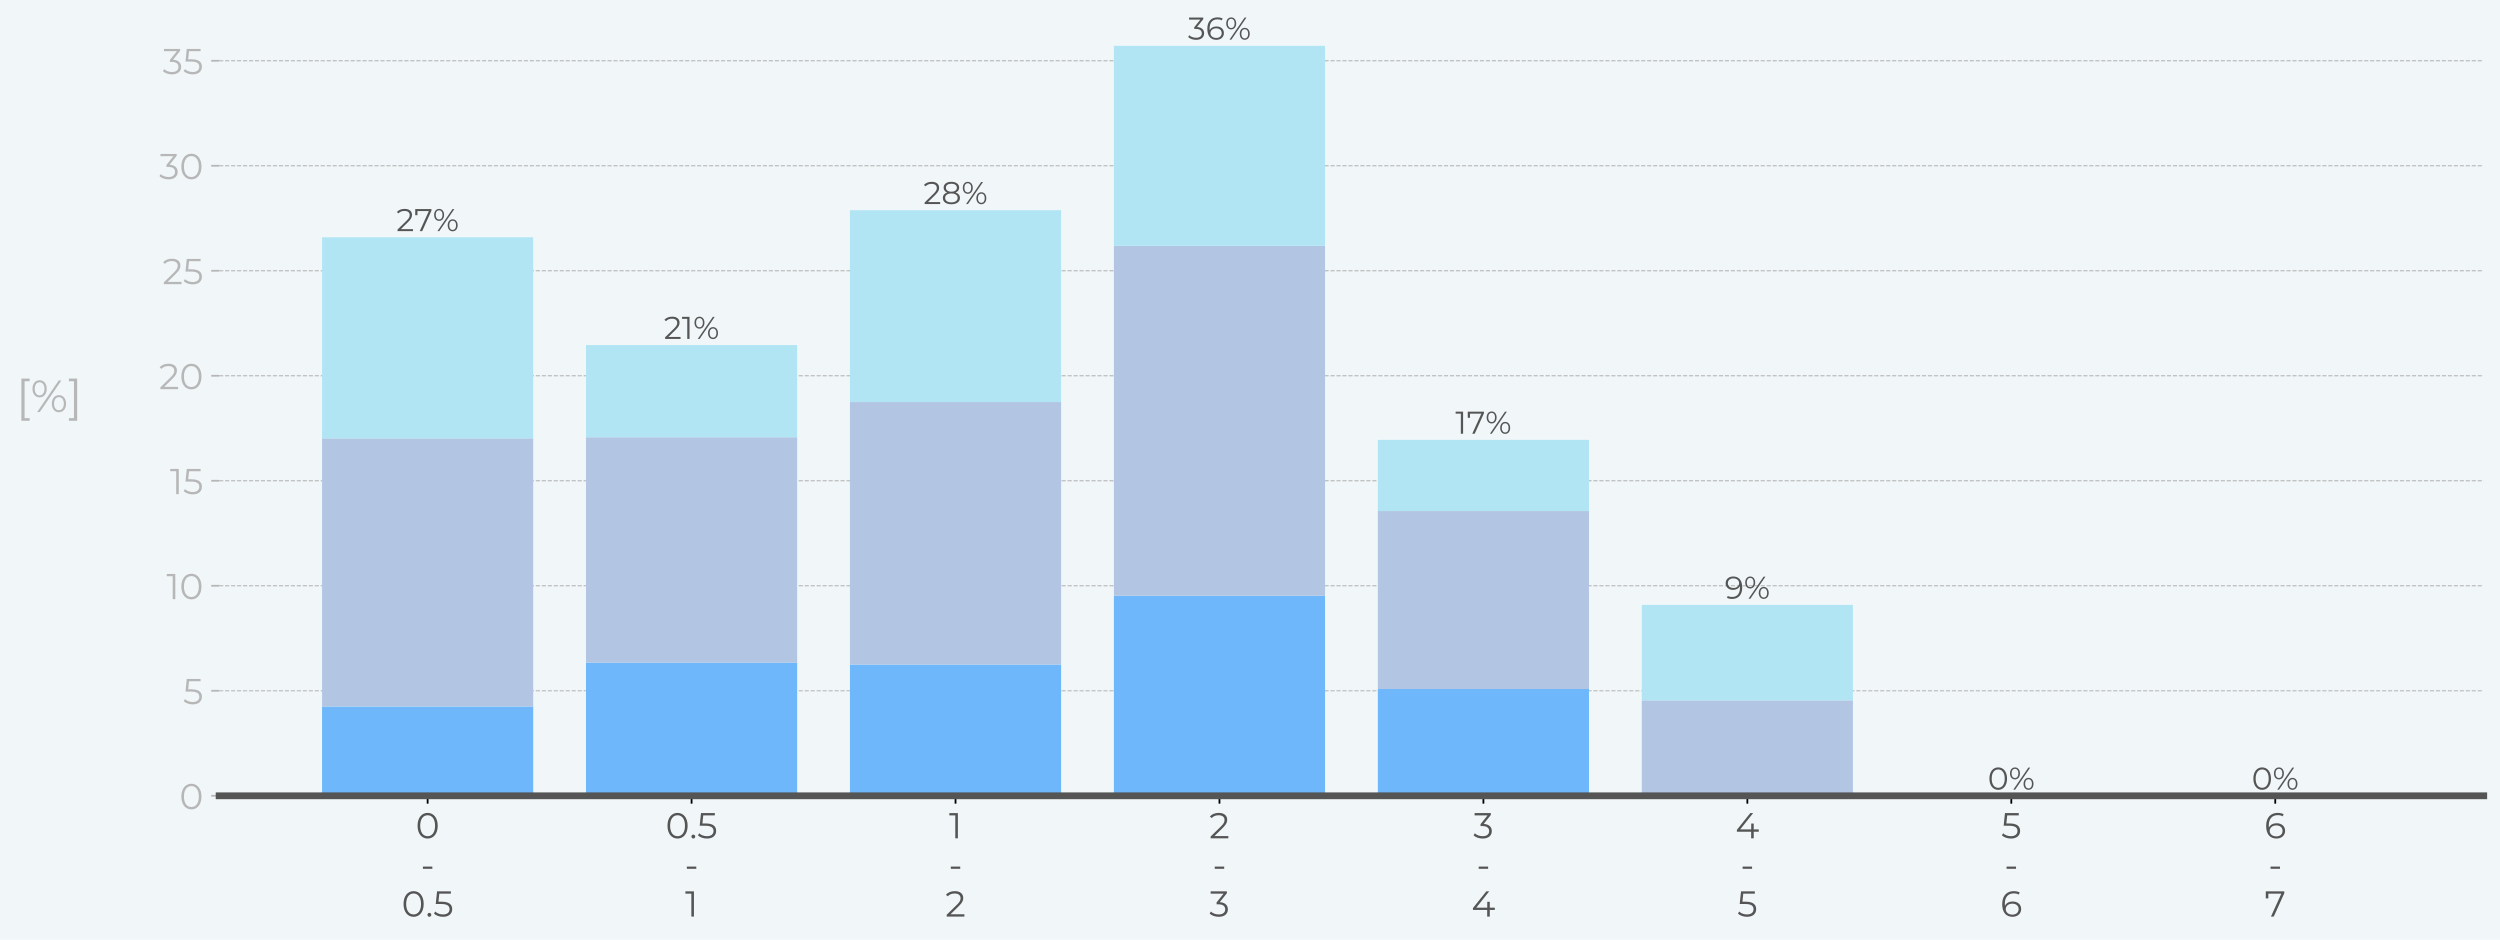
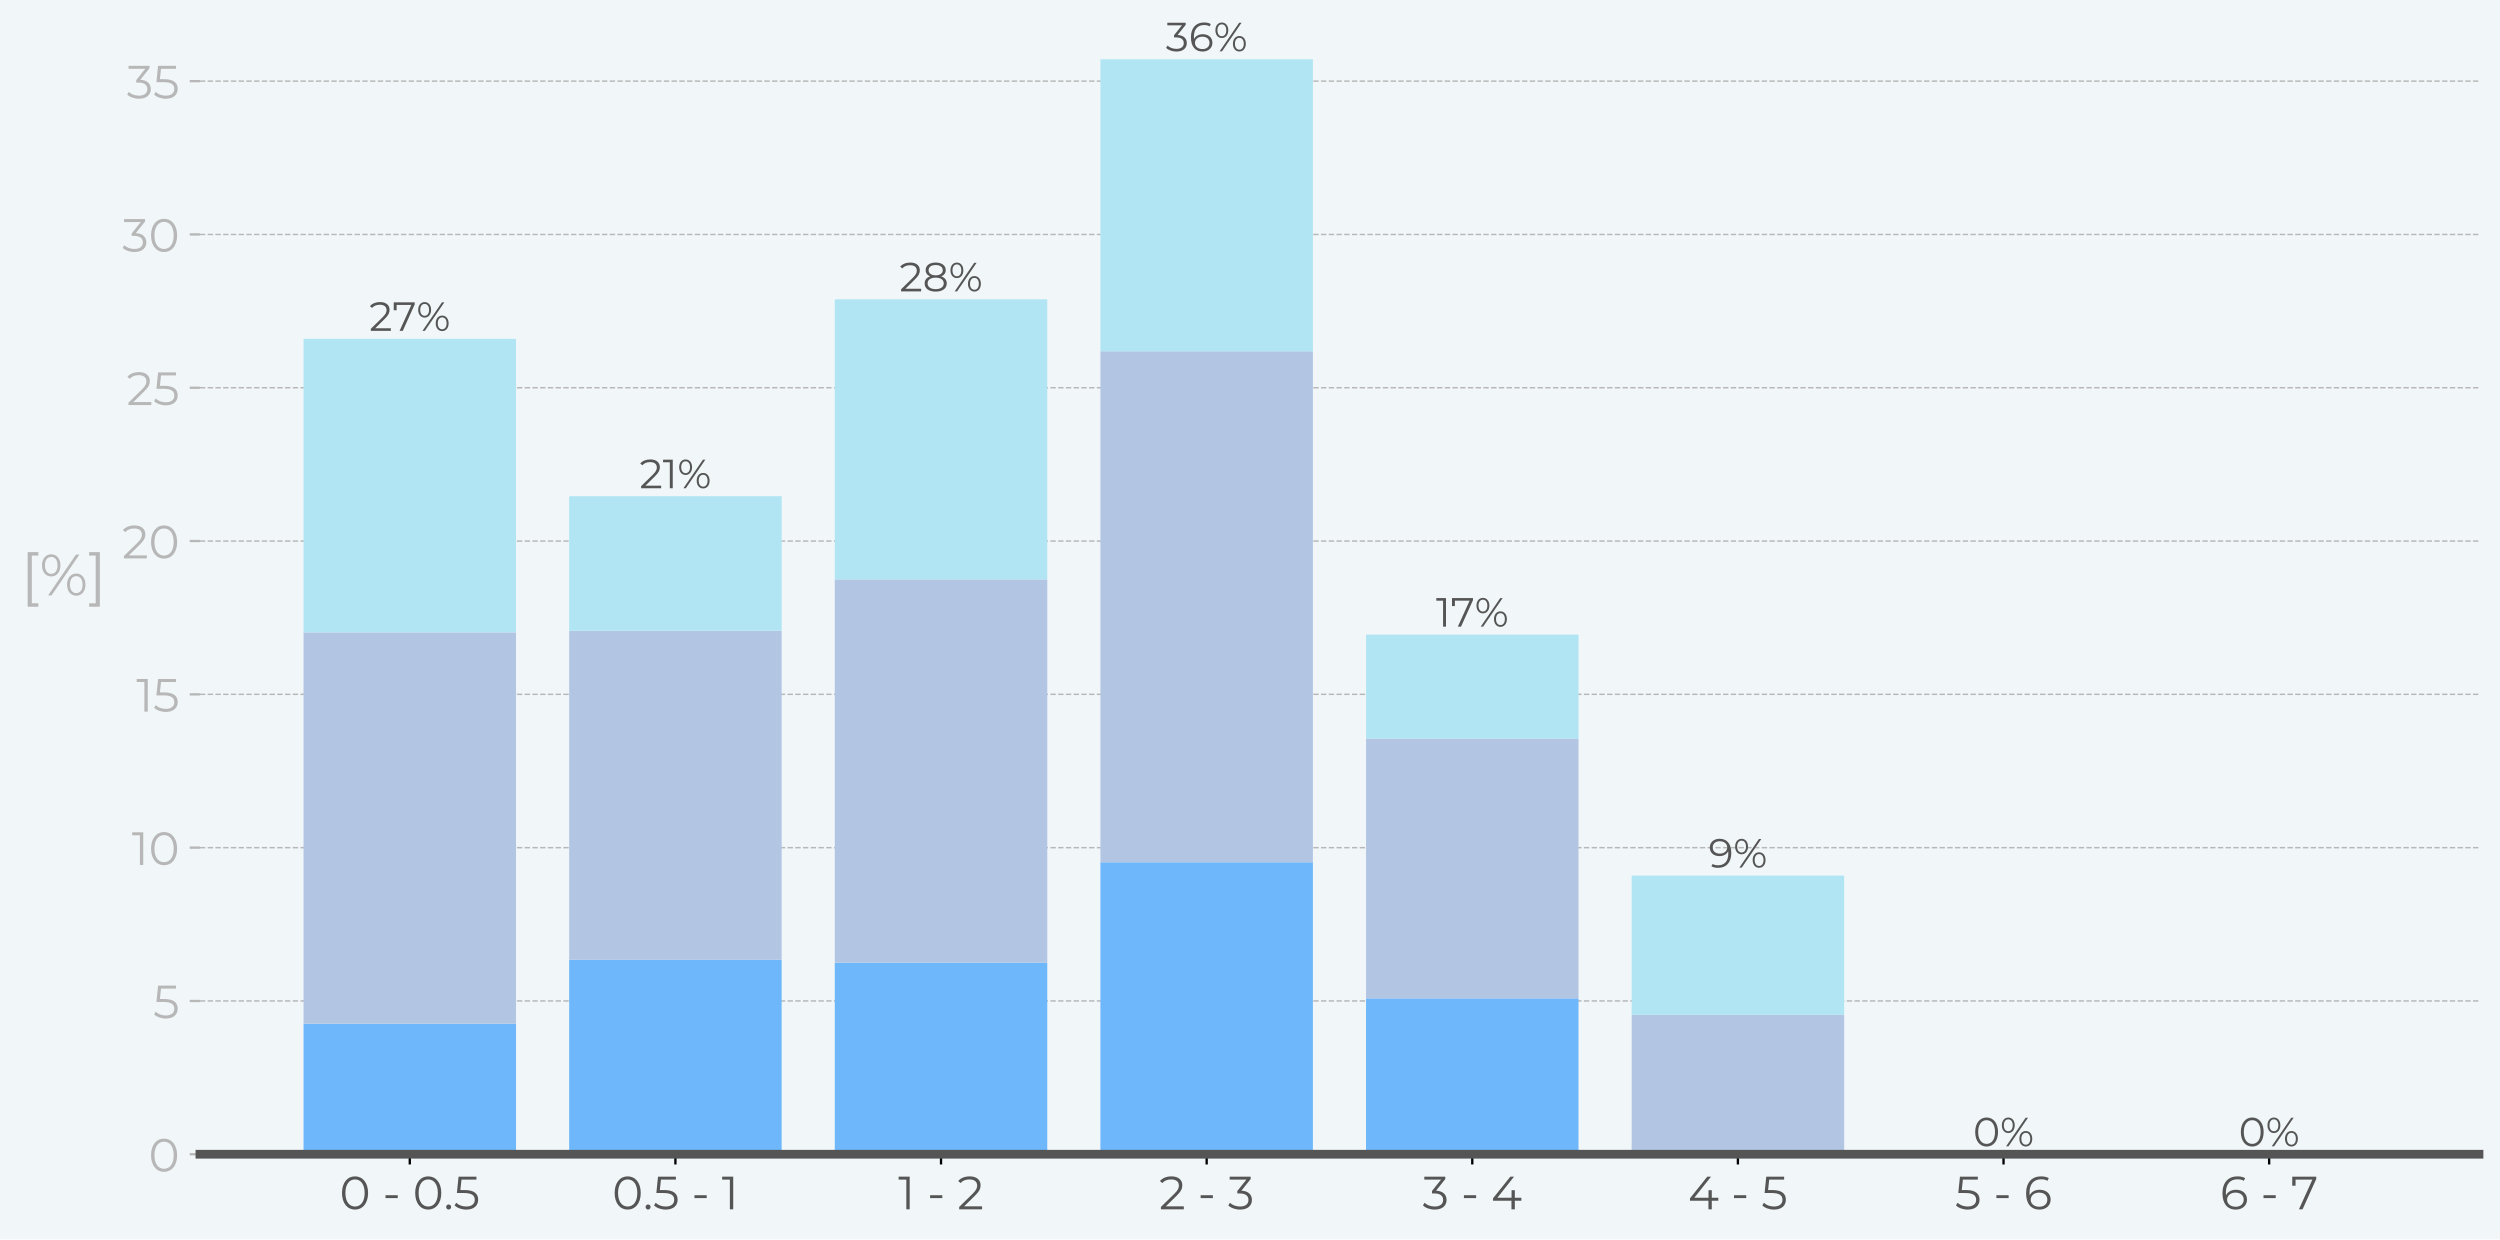
- <svg xmlns="http://www.w3.org/2000/svg" xmlns:xlink="http://www.w3.org/1999/xlink" width="1108.78pt" height="416.827pt" viewBox="0 0 1108.78 416.827" version="1.1">
+ <svg xmlns="http://www.w3.org/2000/svg" xmlns:xlink="http://www.w3.org/1999/xlink" width="856.885pt" height="424.803pt" viewBox="0 0 856.885 424.803" version="1.1">
  <defs>
    <style type="text/css">*{stroke-linejoin: round; stroke-linecap: butt}</style>
  </defs>
  <g id="figure_1">
    <g id="patch_1">
-       <path d="M 0 416.827  L 1108.78 416.827  L 1108.78 0  L 0 0  z " style="fill: #f1f7f9" />
+       <path d="M 0 424.803  L 856.885 424.803  L 856.885 0  L 0 0  z " style="fill: #f1f7f9" />
    </g>
    <g id="axes_1">
      <g id="patch_2">
-         <path d="M 97.18 352.945  L 1101.58 352.945  L 1101.58 20.305  L 97.18 20.305  z " style="fill: #f1f7f9" />
+         <path d="M 68.53 395.625  L 849.685 395.625  L 849.685 20.305  L 68.53 20.305  z " style="fill: #f1f7f9" />
      </g>
      <g id="matplotlib.axis_1">
        <g id="xtick_1">
          <g id="line2d_1">
            <defs>
-               <path id="m3d3ce4e5b3" d="M 0 0  L 0 3.5  " style="stroke: #000000; stroke-width: 0.8" />
+               <path id="m2f64e8b89e" d="M 0 0  L 0 3.5  " style="stroke: #000000; stroke-width: 0.8" />
            </defs>
            <g>
-               <use xlink:href="#m3d3ce4e5b3" x="189.66" y="352.945" style="stroke: #000000; stroke-width: 0.8" />
+               <use xlink:href="#m2f64e8b89e" x="140.455" y="395.625" style="stroke: #000000; stroke-width: 0.8" />
            </g>
          </g>
          <g id="text_1">
-             <g style="fill: #555555" transform="translate(184.3635 371.8178)scale(0.16 -0.16)">
+             <g style="fill: #555555" transform="translate(116.3895 414.4978)scale(0.16 -0.16)">
              <defs>
                <path id="Montserrat-Regular-30" d="M 2118 -38  C 3155 -38 3910 813 3910 2240  C 3910 3667 3155 4518 2118 4518  C 1082 4518 333 3667 333 2240  C 333 813 1082 -38 2118 -38  z M 2118 384  C 1338 384 800 1043 800 2240  C 800 3437 1338 4096 2118 4096  C 2899 4096 3437 3437 3437 2240  C 3437 1043 2899 384 2118 384  z " transform="scale(0.015625)" />
-               </defs>
-               <use xlink:href="#Montserrat-Regular-30" />
-             </g>
-             <g style="fill: #555555" transform="translate(186.6035 389.1698)scale(0.16 -0.16)">
-               <defs>
+                 <path id="Montserrat-Regular-20" transform="scale(0.015625)" />
                <path id="Montserrat-Regular-2d" d="M 384 1536  L 2061 1536  L 2061 1933  L 384 1933  L 384 1536  z " transform="scale(0.015625)" />
-               </defs>
-               <use xlink:href="#Montserrat-Regular-2d" />
-             </g>
-             <g style="fill: #555555" transform="translate(178.1397 406.5218)scale(0.16 -0.16)">
-               <defs>
                <path id="Montserrat-Regular-2e" d="M 678 -32  C 864 -32 1024 122 1024 320  C 1024 518 864 666 678 666  C 493 666 339 518 339 320  C 339 122 493 -32 678 -32  z " transform="scale(0.015625)" />
                <path id="Montserrat-Regular-35" d="M 1510 2643  L 934 2643  L 1088 4070  L 3136 4070  L 3136 4480  L 685 4480  L 454 2234  L 1408 2234  C 2547 2234 2906 1875 2906 1299  C 2906 755 2502 384 1741 384  C 1165 384 653 602 365 902  L 141 538  C 486 186 1101 -38 1747 -38  C 2842 -38 3373 557 3373 1318  C 3373 2112 2861 2643 1510 2643  z " transform="scale(0.015625)" />
+               </defs>
+               <use xlink:href="#Montserrat-Regular-30" />
+               <use xlink:href="#Montserrat-Regular-20" x="66.2" />
+               <use xlink:href="#Montserrat-Regular-2d" x="92.4" />
+               <use xlink:href="#Montserrat-Regular-20" x="130.6" />
+               <use xlink:href="#Montserrat-Regular-30" x="156.8" />
+               <use xlink:href="#Montserrat-Regular-2e" x="223" />
+               <use xlink:href="#Montserrat-Regular-35" x="244.2" />
+             </g>
+           </g>
+         </g>
+         <g id="xtick_2">
+           <g id="line2d_2">
+             <g>
+               <use xlink:href="#m2f64e8b89e" x="231.498" y="395.625" style="stroke: #000000; stroke-width: 0.8" />
+             </g>
+           </g>
+           <g id="text_2">
+             <g style="fill: #555555" transform="translate(209.842 414.4978)scale(0.16 -0.16)">
+               <defs>
+                 <path id="Montserrat-Regular-31" d="M 58 4480  L 58 4070  L 1114 4070  L 1114 0  L 1574 0  L 1574 4480  L 58 4480  z " transform="scale(0.015625)" />
              </defs>
              <use xlink:href="#Montserrat-Regular-30" />
              <use xlink:href="#Montserrat-Regular-2e" x="66.2" />
              <use xlink:href="#Montserrat-Regular-35" x="87.4" />
-             </g>
-           </g>
-         </g>
-         <g id="xtick_2">
-           <g id="line2d_2">
-             <g>
-               <use xlink:href="#m3d3ce4e5b3" x="306.723" y="352.945" style="stroke: #000000; stroke-width: 0.8" />
-             </g>
-           </g>
-           <g id="text_2">
-             <g style="fill: #555555" transform="translate(295.2027 371.8178)scale(0.16 -0.16)">
-               <use xlink:href="#Montserrat-Regular-30" />
-               <use xlink:href="#Montserrat-Regular-2e" x="66.2" />
-               <use xlink:href="#Montserrat-Regular-35" x="87.4" />
-             </g>
-             <g style="fill: #555555" transform="translate(303.6664 389.1698)scale(0.16 -0.16)">
-               <use xlink:href="#Montserrat-Regular-2d" />
-             </g>
-             <g style="fill: #555555" transform="translate(303.8352 406.5218)scale(0.16 -0.16)">
-               <defs>
-                 <path id="Montserrat-Regular-31" d="M 58 4480  L 58 4070  L 1114 4070  L 1114 0  L 1574 0  L 1574 4480  L 58 4480  z " transform="scale(0.015625)" />
-               </defs>
-               <use xlink:href="#Montserrat-Regular-31" />
+               <use xlink:href="#Montserrat-Regular-20" x="144" />
+               <use xlink:href="#Montserrat-Regular-2d" x="170.2" />
+               <use xlink:href="#Montserrat-Regular-20" x="208.4" />
+               <use xlink:href="#Montserrat-Regular-31" x="234.6" />
            </g>
          </g>
        </g>
        <g id="xtick_3">
          <g id="line2d_3">
            <g>
-               <use xlink:href="#m3d3ce4e5b3" x="423.786" y="352.945" style="stroke: #000000; stroke-width: 0.8" />
+               <use xlink:href="#m2f64e8b89e" x="322.542" y="395.625" style="stroke: #000000; stroke-width: 0.8" />
            </g>
          </g>
          <g id="text_3">
-             <g style="fill: #555555" transform="translate(420.8981 371.8178)scale(0.16 -0.16)">
+             <g style="fill: #555555" transform="translate(307.8619 414.4978)scale(0.16 -0.16)">
+               <defs>
+                 <path id="Montserrat-Regular-32" d="M 928 410  L 2451 1907  C 3053 2496 3187 2880 3187 3309  C 3187 4058 2611 4518 1702 4518  C 1018 4518 461 4288 115 3878  L 442 3597  C 736 3936 1139 4096 1664 4096  C 2349 4096 2714 3776 2714 3258  C 2714 2950 2618 2650 2112 2150  L 250 326  L 250 0  L 3392 0  L 3392 410  L 928 410  z " transform="scale(0.015625)" />
+               </defs>
              <use xlink:href="#Montserrat-Regular-31" />
-             </g>
-             <g style="fill: #555555" transform="translate(420.7293 389.1698)scale(0.16 -0.16)">
-               <use xlink:href="#Montserrat-Regular-2d" />
-             </g>
-             <g style="fill: #555555" transform="translate(419.2418 406.5218)scale(0.16 -0.16)">
-               <defs>
-                 <path id="Montserrat-Regular-32" d="M 928 410  L 2451 1907  C 3053 2496 3187 2880 3187 3309  C 3187 4058 2611 4518 1702 4518  C 1018 4518 461 4288 115 3878  L 442 3597  C 736 3936 1139 4096 1664 4096  C 2349 4096 2714 3776 2714 3258  C 2714 2950 2618 2650 2112 2150  L 250 326  L 250 0  L 3392 0  L 3392 410  L 928 410  z " transform="scale(0.015625)" />
-               </defs>
-               <use xlink:href="#Montserrat-Regular-32" />
+               <use xlink:href="#Montserrat-Regular-20" x="36.1" />
+               <use xlink:href="#Montserrat-Regular-2d" x="62.3" />
+               <use xlink:href="#Montserrat-Regular-20" x="100.5" />
+               <use xlink:href="#Montserrat-Regular-32" x="126.7" />
            </g>
          </g>
        </g>
        <g id="xtick_4">
          <g id="line2d_4">
            <g>
-               <use xlink:href="#m3d3ce4e5b3" x="540.849" y="352.945" style="stroke: #000000; stroke-width: 0.8" />
+               <use xlink:href="#m2f64e8b89e" x="413.586" y="395.625" style="stroke: #000000; stroke-width: 0.8" />
            </g>
          </g>
          <g id="text_4">
-             <g style="fill: #555555" transform="translate(536.3048 371.8178)scale(0.16 -0.16)">
+             <g style="fill: #555555" transform="translate(397.2806 414.4978)scale(0.16 -0.16)">
+               <defs>
+                 <path id="Montserrat-Regular-33" d="M 1856 2560  L 3123 4154  L 3123 4480  L 243 4480  L 243 4070  L 2534 4070  L 1293 2515  L 1293 2176  L 1613 2176  C 2445 2176 2822 1824 2822 1286  C 2822 730 2413 384 1670 384  C 1088 384 570 602 282 902  L 58 538  C 403 186 1024 -38 1670 -38  C 2752 -38 3296 538 3296 1286  C 3296 2003 2816 2509 1856 2560  z " transform="scale(0.015625)" />
+               </defs>
              <use xlink:href="#Montserrat-Regular-32" />
-             </g>
-             <g style="fill: #555555" transform="translate(537.7923 389.1698)scale(0.16 -0.16)">
-               <use xlink:href="#Montserrat-Regular-2d" />
-             </g>
-             <g style="fill: #555555" transform="translate(536.336 406.5218)scale(0.16 -0.16)">
-               <defs>
-                 <path id="Montserrat-Regular-33" d="M 1856 2560  L 3123 4154  L 3123 4480  L 243 4480  L 243 4070  L 2534 4070  L 1293 2515  L 1293 2176  L 1613 2176  C 2445 2176 2822 1824 2822 1286  C 2822 730 2413 384 1670 384  C 1088 384 570 602 282 902  L 58 538  C 403 186 1024 -38 1670 -38  C 2752 -38 3296 538 3296 1286  C 3296 2003 2816 2509 1856 2560  z " transform="scale(0.015625)" />
-               </defs>
-               <use xlink:href="#Montserrat-Regular-33" />
+               <use xlink:href="#Montserrat-Regular-20" x="56.8" />
+               <use xlink:href="#Montserrat-Regular-2d" x="83" />
+               <use xlink:href="#Montserrat-Regular-20" x="121.2" />
+               <use xlink:href="#Montserrat-Regular-33" x="147.4" />
            </g>
          </g>
        </g>
        <g id="xtick_5">
          <g id="line2d_5">
            <g>
-               <use xlink:href="#m3d3ce4e5b3" x="657.911" y="352.945" style="stroke: #000000; stroke-width: 0.8" />
+               <use xlink:href="#m2f64e8b89e" x="504.629" y="395.625" style="stroke: #000000; stroke-width: 0.8" />
            </g>
          </g>
          <g id="text_5">
-             <g style="fill: #555555" transform="translate(653.399 371.8178)scale(0.16 -0.16)">
+             <g style="fill: #555555" transform="translate(487.5806 414.4978)scale(0.16 -0.16)">
+               <defs>
+                 <path id="Montserrat-Regular-34" d="M 4141 1587  L 3245 1587  L 3245 2624  L 2797 2624  L 2797 1587  L 851 1587  L 3142 4480  L 2630 4480  L 256 1510  L 256 1178  L 2784 1178  L 2784 0  L 3245 0  L 3245 1178  L 4141 1178  L 4141 1587  z " transform="scale(0.015625)" />
+               </defs>
              <use xlink:href="#Montserrat-Regular-33" />
-             </g>
-             <g style="fill: #555555" transform="translate(654.8552 389.1698)scale(0.16 -0.16)">
-               <use xlink:href="#Montserrat-Regular-2d" />
-             </g>
-             <g style="fill: #555555" transform="translate(652.624 406.5218)scale(0.16 -0.16)">
-               <defs>
-                 <path id="Montserrat-Regular-34" d="M 4141 1587  L 3245 1587  L 3245 2624  L 2797 2624  L 2797 1587  L 851 1587  L 3142 4480  L 2630 4480  L 256 1510  L 256 1178  L 2784 1178  L 2784 0  L 3245 0  L 3245 1178  L 4141 1178  L 4141 1587  z " transform="scale(0.015625)" />
-               </defs>
-               <use xlink:href="#Montserrat-Regular-34" />
+               <use xlink:href="#Montserrat-Regular-20" x="56.4" />
+               <use xlink:href="#Montserrat-Regular-2d" x="82.6" />
+               <use xlink:href="#Montserrat-Regular-20" x="120.8" />
+               <use xlink:href="#Montserrat-Regular-34" x="147" />
            </g>
          </g>
        </g>
        <g id="xtick_6">
          <g id="line2d_6">
            <g>
-               <use xlink:href="#m3d3ce4e5b3" x="774.974" y="352.945" style="stroke: #000000; stroke-width: 0.8" />
+               <use xlink:href="#m2f64e8b89e" x="595.673" y="395.625" style="stroke: #000000; stroke-width: 0.8" />
            </g>
          </g>
          <g id="text_6">
-             <g style="fill: #555555" transform="translate(769.6869 371.8178)scale(0.16 -0.16)">
+             <g style="fill: #555555" transform="translate(578.6093 414.4978)scale(0.16 -0.16)">
              <use xlink:href="#Montserrat-Regular-34" />
-             </g>
-             <g style="fill: #555555" transform="translate(771.9182 389.1698)scale(0.16 -0.16)">
-               <use xlink:href="#Montserrat-Regular-2d" />
-             </g>
-             <g style="fill: #555555" transform="translate(770.4469 406.5218)scale(0.16 -0.16)">
-               <use xlink:href="#Montserrat-Regular-35" />
+               <use xlink:href="#Montserrat-Regular-20" x="66.1" />
+               <use xlink:href="#Montserrat-Regular-2d" x="92.3" />
+               <use xlink:href="#Montserrat-Regular-20" x="130.5" />
+               <use xlink:href="#Montserrat-Regular-35" x="156.7" />
            </g>
          </g>
        </g>
        <g id="xtick_7">
          <g id="line2d_7">
            <g>
-               <use xlink:href="#m3d3ce4e5b3" x="892.037" y="352.945" style="stroke: #000000; stroke-width: 0.8" />
+               <use xlink:href="#m2f64e8b89e" x="686.717" y="395.625" style="stroke: #000000; stroke-width: 0.8" />
            </g>
          </g>
          <g id="text_7">
-             <g style="fill: #555555" transform="translate(887.5098 371.8178)scale(0.16 -0.16)">
+             <g style="fill: #555555" transform="translate(670.068 414.4978)scale(0.16 -0.16)">
+               <defs>
+                 <path id="Montserrat-Regular-36" d="M 2189 2682  C 1568 2682 1043 2406 819 1914  C 806 2048 800 2176 800 2278  C 800 3494 1421 4115 2387 4115  C 2720 4115 3027 4058 3258 3904  L 3443 4275  C 3162 4448 2784 4518 2381 4518  C 1165 4518 333 3725 333 2202  C 333 787 979 -38 2170 -38  C 3040 -38 3699 499 3699 1338  C 3699 2157 3078 2682 2189 2682  z M 2150 352  C 1376 352 966 819 966 1312  C 966 1869 1434 2291 2118 2291  C 2810 2291 3245 1914 3245 1325  C 3245 730 2797 352 2150 352  z " transform="scale(0.015625)" />
+               </defs>
              <use xlink:href="#Montserrat-Regular-35" />
-             </g>
-             <g style="fill: #555555" transform="translate(888.9811 389.1698)scale(0.16 -0.16)">
-               <use xlink:href="#Montserrat-Regular-2d" />
-             </g>
-             <g style="fill: #555555" transform="translate(887.1648 406.5218)scale(0.16 -0.16)">
-               <defs>
-                 <path id="Montserrat-Regular-36" d="M 2189 2682  C 1568 2682 1043 2406 819 1914  C 806 2048 800 2176 800 2278  C 800 3494 1421 4115 2387 4115  C 2720 4115 3027 4058 3258 3904  L 3443 4275  C 3162 4448 2784 4518 2381 4518  C 1165 4518 333 3725 333 2202  C 333 787 979 -38 2170 -38  C 3040 -38 3699 499 3699 1338  C 3699 2157 3078 2682 2189 2682  z M 2150 352  C 1376 352 966 819 966 1312  C 966 1869 1434 2291 2118 2291  C 2810 2291 3245 1914 3245 1325  C 3245 730 2797 352 2150 352  z " transform="scale(0.015625)" />
-               </defs>
-               <use xlink:href="#Montserrat-Regular-36" />
+               <use xlink:href="#Montserrat-Regular-20" x="56.6" />
+               <use xlink:href="#Montserrat-Regular-2d" x="82.8" />
+               <use xlink:href="#Montserrat-Regular-20" x="121" />
+               <use xlink:href="#Montserrat-Regular-36" x="147.2" />
            </g>
          </g>
        </g>
        <g id="xtick_8">
          <g id="line2d_8">
            <g>
-               <use xlink:href="#m3d3ce4e5b3" x="1009.1" y="352.945" style="stroke: #000000; stroke-width: 0.8" />
+               <use xlink:href="#m2f64e8b89e" x="777.76" y="395.625" style="stroke: #000000; stroke-width: 0.8" />
            </g>
          </g>
          <g id="text_8">
-             <g style="fill: #555555" transform="translate(1004.228 371.8178)scale(0.16 -0.16)">
+             <g style="fill: #555555" transform="translate(760.9267 414.4978)scale(0.16 -0.16)">
+               <defs>
+                 <path id="Montserrat-Regular-37" d="M 205 4480  L 205 3232  L 659 3232  L 659 4070  L 2963 4070  L 1120 0  L 1619 0  L 3494 4154  L 3494 4480  L 205 4480  z " transform="scale(0.015625)" />
+               </defs>
              <use xlink:href="#Montserrat-Regular-36" />
-             </g>
-             <g style="fill: #555555" transform="translate(1006.044 389.1698)scale(0.16 -0.16)">
-               <use xlink:href="#Montserrat-Regular-2d" />
-             </g>
-             <g style="fill: #555555" transform="translate(1004.388 406.5218)scale(0.16 -0.16)">
-               <defs>
-                 <path id="Montserrat-Regular-37" d="M 205 4480  L 205 3232  L 659 3232  L 659 4070  L 2963 4070  L 1120 0  L 1619 0  L 3494 4154  L 3494 4480  L 205 4480  z " transform="scale(0.015625)" />
-               </defs>
-               <use xlink:href="#Montserrat-Regular-37" />
+               <use xlink:href="#Montserrat-Regular-20" x="60.9" />
+               <use xlink:href="#Montserrat-Regular-2d" x="87.1" />
+               <use xlink:href="#Montserrat-Regular-20" x="125.3" />
+               <use xlink:href="#Montserrat-Regular-37" x="151.5" />
            </g>
          </g>
        </g>
      </g>
      <g id="matplotlib.axis_2">
        <g id="ytick_1">
          <g id="line2d_9">
-             <path d="M 97.18 352.945  L 1101.58 352.945  " clip-path="url(#p74a2c3340b)" style="fill: none; stroke-dasharray: 1.85,0.8; stroke-dashoffset: 0; stroke: #b7b7b7; stroke-width: 0.5" />
+             <path d="M 68.53 395.625  L 849.685 395.625  " clip-path="url(#p30ad4f9d9b)" style="fill: none; stroke-dasharray: 1.85,0.8; stroke-dashoffset: 0; stroke: #b7b7b7; stroke-width: 0.5" />
          </g>
          <g id="line2d_10">
            <defs>
-               <path id="m99c6a0f9e1" d="M 0 0  L -3.5 0  " style="stroke: #b7b7b7; stroke-width: 0.8" />
+               <path id="mec3e8766c4" d="M 0 0  L -3.5 0  " style="stroke: #b7b7b7; stroke-width: 0.8" />
            </defs>
            <g>
-               <use xlink:href="#m99c6a0f9e1" x="97.18" y="352.945" style="fill: #b7b7b7; stroke: #b7b7b7; stroke-width: 0.8" />
+               <use xlink:href="#mec3e8766c4" x="68.53" y="395.625" style="fill: #b7b7b7; stroke: #b7b7b7; stroke-width: 0.8" />
            </g>
          </g>
          <g id="text_9">
-             <g style="fill: #b7b7b7" transform="translate(79.5875 358.8816)scale(0.16 -0.16)">
+             <g style="fill: #b7b7b7" transform="translate(50.9375 401.5616)scale(0.16 -0.16)">
              <use xlink:href="#Montserrat-Regular-30" />
            </g>
          </g>
        </g>
        <g id="ytick_2">
          <g id="line2d_11">
-             <path d="M 97.18 306.376  L 1101.58 306.376  " clip-path="url(#p74a2c3340b)" style="fill: none; stroke-dasharray: 1.85,0.8; stroke-dashoffset: 0; stroke: #b7b7b7; stroke-width: 0.5" />
+             <path d="M 68.53 343.081  L 849.685 343.081  " clip-path="url(#p30ad4f9d9b)" style="fill: none; stroke-dasharray: 1.85,0.8; stroke-dashoffset: 0; stroke: #b7b7b7; stroke-width: 0.5" />
          </g>
          <g id="line2d_12">
            <g>
-               <use xlink:href="#m99c6a0f9e1" x="97.18" y="306.376" style="fill: #b7b7b7; stroke: #b7b7b7; stroke-width: 0.8" />
+               <use xlink:href="#mec3e8766c4" x="68.53" y="343.081" style="fill: #b7b7b7; stroke: #b7b7b7; stroke-width: 0.8" />
            </g>
          </g>
          <g id="text_10">
-             <g style="fill: #b7b7b7" transform="translate(81.125 312.312)scale(0.16 -0.16)">
+             <g style="fill: #b7b7b7" transform="translate(52.475 349.0168)scale(0.16 -0.16)">
              <use xlink:href="#Montserrat-Regular-35" />
            </g>
          </g>
        </g>
        <g id="ytick_3">
          <g id="line2d_13">
-             <path d="M 97.18 259.806  L 1101.58 259.806  " clip-path="url(#p74a2c3340b)" style="fill: none; stroke-dasharray: 1.85,0.8; stroke-dashoffset: 0; stroke: #b7b7b7; stroke-width: 0.5" />
+             <path d="M 68.53 290.536  L 849.685 290.536  " clip-path="url(#p30ad4f9d9b)" style="fill: none; stroke-dasharray: 1.85,0.8; stroke-dashoffset: 0; stroke: #b7b7b7; stroke-width: 0.5" />
          </g>
          <g id="line2d_14">
            <g>
-               <use xlink:href="#m99c6a0f9e1" x="97.18" y="259.806" style="fill: #b7b7b7; stroke: #b7b7b7; stroke-width: 0.8" />
+               <use xlink:href="#mec3e8766c4" x="68.53" y="290.536" style="fill: #b7b7b7; stroke: #b7b7b7; stroke-width: 0.8" />
            </g>
          </g>
          <g id="text_11">
-             <g style="fill: #b7b7b7" transform="translate(73.8125 265.7424)scale(0.16 -0.16)">
+             <g style="fill: #b7b7b7" transform="translate(45.1625 296.472)scale(0.16 -0.16)">
              <use xlink:href="#Montserrat-Regular-31" />
              <use xlink:href="#Montserrat-Regular-30" x="36.1" />
            </g>
          </g>
        </g>
        <g id="ytick_4">
          <g id="line2d_15">
-             <path d="M 97.18 213.237  L 1101.58 213.237  " clip-path="url(#p74a2c3340b)" style="fill: none; stroke-dasharray: 1.85,0.8; stroke-dashoffset: 0; stroke: #b7b7b7; stroke-width: 0.5" />
+             <path d="M 68.53 237.991  L 849.685 237.991  " clip-path="url(#p30ad4f9d9b)" style="fill: none; stroke-dasharray: 1.85,0.8; stroke-dashoffset: 0; stroke: #b7b7b7; stroke-width: 0.5" />
          </g>
          <g id="line2d_16">
            <g>
-               <use xlink:href="#m99c6a0f9e1" x="97.18" y="213.237" style="fill: #b7b7b7; stroke: #b7b7b7; stroke-width: 0.8" />
+               <use xlink:href="#mec3e8766c4" x="68.53" y="237.991" style="fill: #b7b7b7; stroke: #b7b7b7; stroke-width: 0.8" />
            </g>
          </g>
          <g id="text_12">
-             <g style="fill: #b7b7b7" transform="translate(75.35 219.1728)scale(0.16 -0.16)">
+             <g style="fill: #b7b7b7" transform="translate(46.7 243.9272)scale(0.16 -0.16)">
              <use xlink:href="#Montserrat-Regular-31" />
              <use xlink:href="#Montserrat-Regular-35" x="36.1" />
            </g>
          </g>
        </g>
        <g id="ytick_5">
          <g id="line2d_17">
-             <path d="M 97.18 166.667  L 1101.58 166.667  " clip-path="url(#p74a2c3340b)" style="fill: none; stroke-dasharray: 1.85,0.8; stroke-dashoffset: 0; stroke: #b7b7b7; stroke-width: 0.5" />
+             <path d="M 68.53 185.446  L 849.685 185.446  " clip-path="url(#p30ad4f9d9b)" style="fill: none; stroke-dasharray: 1.85,0.8; stroke-dashoffset: 0; stroke: #b7b7b7; stroke-width: 0.5" />
          </g>
          <g id="line2d_18">
            <g>
-               <use xlink:href="#m99c6a0f9e1" x="97.18" y="166.667" style="fill: #b7b7b7; stroke: #b7b7b7; stroke-width: 0.8" />
+               <use xlink:href="#mec3e8766c4" x="68.53" y="185.446" style="fill: #b7b7b7; stroke: #b7b7b7; stroke-width: 0.8" />
            </g>
          </g>
          <g id="text_13">
-             <g style="fill: #b7b7b7" transform="translate(70.5 172.6032)scale(0.16 -0.16)">
+             <g style="fill: #b7b7b7" transform="translate(41.85 191.3824)scale(0.16 -0.16)">
              <use xlink:href="#Montserrat-Regular-32" />
              <use xlink:href="#Montserrat-Regular-30" x="56.8" />
            </g>
          </g>
        </g>
        <g id="ytick_6">
          <g id="line2d_19">
-             <path d="M 97.18 120.097  L 1101.58 120.097  " clip-path="url(#p74a2c3340b)" style="fill: none; stroke-dasharray: 1.85,0.8; stroke-dashoffset: 0; stroke: #b7b7b7; stroke-width: 0.5" />
+             <path d="M 68.53 132.901  L 849.685 132.901  " clip-path="url(#p30ad4f9d9b)" style="fill: none; stroke-dasharray: 1.85,0.8; stroke-dashoffset: 0; stroke: #b7b7b7; stroke-width: 0.5" />
          </g>
          <g id="line2d_20">
            <g>
-               <use xlink:href="#m99c6a0f9e1" x="97.18" y="120.097" style="fill: #b7b7b7; stroke: #b7b7b7; stroke-width: 0.8" />
+               <use xlink:href="#mec3e8766c4" x="68.53" y="132.901" style="fill: #b7b7b7; stroke: #b7b7b7; stroke-width: 0.8" />
            </g>
          </g>
          <g id="text_14">
-             <g style="fill: #b7b7b7" transform="translate(72.0375 126.0336)scale(0.16 -0.16)">
+             <g style="fill: #b7b7b7" transform="translate(43.3875 138.8376)scale(0.16 -0.16)">
              <use xlink:href="#Montserrat-Regular-32" />
              <use xlink:href="#Montserrat-Regular-35" x="56.8" />
            </g>
          </g>
        </g>
        <g id="ytick_7">
          <g id="line2d_21">
-             <path d="M 97.18 73.528  L 1101.58 73.528  " clip-path="url(#p74a2c3340b)" style="fill: none; stroke-dasharray: 1.85,0.8; stroke-dashoffset: 0; stroke: #b7b7b7; stroke-width: 0.5" />
+             <path d="M 68.53 80.357  L 849.685 80.357  " clip-path="url(#p30ad4f9d9b)" style="fill: none; stroke-dasharray: 1.85,0.8; stroke-dashoffset: 0; stroke: #b7b7b7; stroke-width: 0.5" />
          </g>
          <g id="line2d_22">
            <g>
-               <use xlink:href="#m99c6a0f9e1" x="97.18" y="73.528" style="fill: #b7b7b7; stroke: #b7b7b7; stroke-width: 0.8" />
+               <use xlink:href="#mec3e8766c4" x="68.53" y="80.357" style="fill: #b7b7b7; stroke: #b7b7b7; stroke-width: 0.8" />
            </g>
          </g>
          <g id="text_15">
-             <g style="fill: #b7b7b7" transform="translate(70.5625 79.46396)scale(0.16 -0.16)">
+             <g style="fill: #b7b7b7" transform="translate(41.9125 86.29276)scale(0.16 -0.16)">
              <use xlink:href="#Montserrat-Regular-33" />
              <use xlink:href="#Montserrat-Regular-30" x="56.4" />
            </g>
          </g>
        </g>
        <g id="ytick_8">
          <g id="line2d_23">
-             <path d="M 97.18 26.958  L 1101.58 26.958  " clip-path="url(#p74a2c3340b)" style="fill: none; stroke-dasharray: 1.85,0.8; stroke-dashoffset: 0; stroke: #b7b7b7; stroke-width: 0.5" />
+             <path d="M 68.53 27.812  L 849.685 27.812  " clip-path="url(#p30ad4f9d9b)" style="fill: none; stroke-dasharray: 1.85,0.8; stroke-dashoffset: 0; stroke: #b7b7b7; stroke-width: 0.5" />
          </g>
          <g id="line2d_24">
            <g>
-               <use xlink:href="#m99c6a0f9e1" x="97.18" y="26.958" style="fill: #b7b7b7; stroke: #b7b7b7; stroke-width: 0.8" />
+               <use xlink:href="#mec3e8766c4" x="68.53" y="27.812" style="fill: #b7b7b7; stroke: #b7b7b7; stroke-width: 0.8" />
            </g>
          </g>
          <g id="text_16">
-             <g style="fill: #b7b7b7" transform="translate(72.1 32.89436)scale(0.16 -0.16)">
+             <g style="fill: #b7b7b7" transform="translate(43.45 33.74796)scale(0.16 -0.16)">
              <use xlink:href="#Montserrat-Regular-33" />
              <use xlink:href="#Montserrat-Regular-35" x="56.4" />
            </g>
          </g>
        </g>
        <g id="text_17">
-           <g style="fill: #b7b7b7" transform="translate(7.2 182.7441)scale(0.2 -0.2)">
+           <g style="fill: #b7b7b7" transform="translate(7.2 204.0841)scale(0.2 -0.2)">
            <defs>
              <path id="Montserrat-Regular-5b" d="M 730 -1242  L 1901 -1242  L 1901 -864  L 1184 -864  L 1184 4371  L 1901 4371  L 1901 4749  L 730 4749  L 730 -1242  z " transform="scale(0.015625)" />
              <path id="Montserrat-Regular-25" d="M 1280 2080  C 1875 2080 2291 2560 2291 3296  C 2291 4032 1875 4512 1280 4512  C 678 4512 269 4026 269 3296  C 269 2566 678 2080 1280 2080  z M 934 0  L 1312 0  L 4371 4480  L 3994 4480  L 934 0  z M 1280 2368  C 858 2368 589 2720 589 3296  C 589 3872 858 4224 1280 4224  C 1696 4224 1971 3878 1971 3296  C 1971 2714 1696 2368 1280 2368  z M 4026 -32  C 4627 -32 5037 454 5037 1184  C 5037 1914 4627 2400 4026 2400  C 3430 2400 3014 1914 3014 1184  C 3014 454 3430 -32 4026 -32  z M 4026 256  C 3610 256 3334 602 3334 1184  C 3334 1766 3610 2112 4026 2112  C 4448 2112 4717 1760 4717 1184  C 4717 608 4448 256 4026 256  z " transform="scale(0.015625)" />
              <path id="Montserrat-Regular-5d" d="M 1306 -1242  L 1306 4749  L 134 4749  L 134 4371  L 851 4371  L 851 -864  L 134 -864  L 134 -1242  L 1306 -1242  z " transform="scale(0.015625)" />
            </defs>
            <use xlink:href="#Montserrat-Regular-5b" />
            <use xlink:href="#Montserrat-Regular-25" x="31.8" />
            <use xlink:href="#Montserrat-Regular-5d" x="114.7" />
          </g>
        </g>
      </g>
      <g id="patch_3">
-         <path d="M 142.835 352.945  L 236.485 352.945  L 236.485 313.312  L 142.835 313.312  z " clip-path="url(#p74a2c3340b)" style="fill: #6eb7fa" />
+         <path d="M 104.037 395.625  L 176.872 395.625  L 176.872 350.906  L 104.037 350.906  z " clip-path="url(#p30ad4f9d9b)" style="fill: #6eb7fa" />
      </g>
      <g id="patch_4">
-         <path d="M 259.897 352.945  L 353.548 352.945  L 353.548 293.881  L 259.897 293.881  z " clip-path="url(#p74a2c3340b)" style="fill: #6eb7fa" />
+         <path d="M 195.081 395.625  L 267.916 395.625  L 267.916 328.983  L 195.081 328.983  z " clip-path="url(#p30ad4f9d9b)" style="fill: #6eb7fa" />
      </g>
      <g id="patch_5">
-         <path d="M 376.96 352.945  L 470.611 352.945  L 470.611 294.733  L 376.96 294.733  z " clip-path="url(#p74a2c3340b)" style="fill: #6eb7fa" />
+         <path d="M 286.124 395.625  L 358.959 395.625  L 358.959 329.944  L 286.124 329.944  z " clip-path="url(#p30ad4f9d9b)" style="fill: #6eb7fa" />
      </g>
      <g id="patch_6">
-         <path d="M 494.023 352.945  L 587.674 352.945  L 587.674 264.241  L 494.023 264.241  z " clip-path="url(#p74a2c3340b)" style="fill: #6eb7fa" />
+         <path d="M 377.168 395.625  L 450.003 395.625  L 450.003 295.54  L 377.168 295.54  z " clip-path="url(#p30ad4f9d9b)" style="fill: #6eb7fa" />
      </g>
      <g id="patch_7">
-         <path d="M 611.086 352.945  L 704.737 352.945  L 704.737 305.586  L 611.086 305.586  z " clip-path="url(#p74a2c3340b)" style="fill: #6eb7fa" />
+         <path d="M 468.212 395.625  L 541.047 395.625  L 541.047 342.19  L 468.212 342.19  z " clip-path="url(#p30ad4f9d9b)" style="fill: #6eb7fa" />
      </g>
      <g id="patch_8">
-         <path d="M 728.149 352.945  L 821.8 352.945  L 821.8 352.945  L 728.149 352.945  z " clip-path="url(#p74a2c3340b)" style="fill: #6eb7fa" />
+         <path d="M 559.256 395.625  L 632.091 395.625  L 632.091 395.625  L 559.256 395.625  z " clip-path="url(#p30ad4f9d9b)" style="fill: #6eb7fa" />
      </g>
      <g id="patch_9">
-         <path d="M 845.212 352.945  L 938.863 352.945  L 938.863 352.945  L 845.212 352.945  z " clip-path="url(#p74a2c3340b)" style="fill: #6eb7fa" />
+         <path d="M 650.299 395.625  L 723.134 395.625  L 723.134 395.625  L 650.299 395.625  z " clip-path="url(#p30ad4f9d9b)" style="fill: #6eb7fa" />
      </g>
      <g id="patch_10">
-         <path d="M 962.275 352.945  L 1055.925 352.945  L 1055.925 352.945  L 962.275 352.945  z " clip-path="url(#p74a2c3340b)" style="fill: #6eb7fa" />
+         <path d="M 741.343 395.625  L 814.178 395.625  L 814.178 395.625  L 741.343 395.625  z " clip-path="url(#p30ad4f9d9b)" style="fill: #6eb7fa" />
      </g>
      <g id="patch_11">
-         <path d="M 142.835 313.312  L 236.485 313.312  L 236.485 194.411  L 142.835 194.411  z " clip-path="url(#p74a2c3340b)" style="fill: #b2c6e3" />
+         <path d="M 104.037 350.906  L 176.872 350.906  L 176.872 216.749  L 104.037 216.749  z " clip-path="url(#p30ad4f9d9b)" style="fill: #b2c6e3" />
      </g>
      <g id="patch_12">
-         <path d="M 259.897 293.881  L 353.548 293.881  L 353.548 193.927  L 259.897 193.927  z " clip-path="url(#p74a2c3340b)" style="fill: #b2c6e3" />
+         <path d="M 195.081 328.983  L 267.916 328.983  L 267.916 216.204  L 195.081 216.204  z " clip-path="url(#p30ad4f9d9b)" style="fill: #b2c6e3" />
      </g>
      <g id="patch_13">
-         <path d="M 376.96 294.733  L 470.611 294.733  L 470.611 178.309  L 376.96 178.309  z " clip-path="url(#p74a2c3340b)" style="fill: #b2c6e3" />
+         <path d="M 286.124 329.944  L 358.959 329.944  L 358.959 198.582  L 286.124 198.582  z " clip-path="url(#p30ad4f9d9b)" style="fill: #b2c6e3" />
      </g>
      <g id="patch_14">
-         <path d="M 494.023 264.241  L 587.674 264.241  L 587.674 109.009  L 494.023 109.009  z " clip-path="url(#p74a2c3340b)" style="fill: #b2c6e3" />
+         <path d="M 377.168 295.54  L 450.003 295.54  L 450.003 120.391  L 377.168 120.391  z " clip-path="url(#p30ad4f9d9b)" style="fill: #b2c6e3" />
      </g>
      <g id="patch_15">
-         <path d="M 611.086 305.586  L 704.737 305.586  L 704.737 226.655  L 611.086 226.655  z " clip-path="url(#p74a2c3340b)" style="fill: #b2c6e3" />
+         <path d="M 468.212 342.19  L 541.047 342.19  L 541.047 253.131  L 468.212 253.131  z " clip-path="url(#p30ad4f9d9b)" style="fill: #b2c6e3" />
      </g>
      <g id="patch_16">
-         <path d="M 728.149 352.945  L 821.8 352.945  L 821.8 310.609  L 728.149 310.609  z " clip-path="url(#p74a2c3340b)" style="fill: #b2c6e3" />
+         <path d="M 559.256 395.625  L 632.091 395.625  L 632.091 347.857  L 559.256 347.857  z " clip-path="url(#p30ad4f9d9b)" style="fill: #b2c6e3" />
      </g>
      <g id="patch_17">
-         <path d="M 845.212 352.945  L 938.863 352.945  L 938.863 352.945  L 845.212 352.945  z " clip-path="url(#p74a2c3340b)" style="fill: #b2c6e3" />
+         <path d="M 650.299 395.625  L 723.134 395.625  L 723.134 395.625  L 650.299 395.625  z " clip-path="url(#p30ad4f9d9b)" style="fill: #b2c6e3" />
      </g>
      <g id="patch_18">
-         <path d="M 962.275 352.945  L 1055.925 352.945  L 1055.925 352.945  L 962.275 352.945  z " clip-path="url(#p74a2c3340b)" style="fill: #b2c6e3" />
+         <path d="M 741.343 395.625  L 814.178 395.625  L 814.178 395.625  L 741.343 395.625  z " clip-path="url(#p30ad4f9d9b)" style="fill: #b2c6e3" />
      </g>
      <g id="patch_19">
-         <path d="M 142.835 194.411  L 236.485 194.411  L 236.485 105.235  L 142.835 105.235  z " clip-path="url(#p74a2c3340b)" style="fill: #b1e5f4" />
+         <path d="M 104.037 216.749  L 176.872 216.749  L 176.872 116.132  L 104.037 116.132  z " clip-path="url(#p30ad4f9d9b)" style="fill: #b1e5f4" />
      </g>
      <g id="patch_20">
-         <path d="M 259.897 193.927  L 353.548 193.927  L 353.548 153.037  L 259.897 153.037  z " clip-path="url(#p74a2c3340b)" style="fill: #b1e5f4" />
+         <path d="M 195.081 216.204  L 267.916 216.204  L 267.916 170.067  L 195.081 170.067  z " clip-path="url(#p30ad4f9d9b)" style="fill: #b1e5f4" />
      </g>
      <g id="patch_21">
-         <path d="M 376.96 178.309  L 470.611 178.309  L 470.611 93.23  L 376.96 93.23  z " clip-path="url(#p74a2c3340b)" style="fill: #b1e5f4" />
+         <path d="M 286.124 198.582  L 358.959 198.582  L 358.959 102.587  L 286.124 102.587  z " clip-path="url(#p30ad4f9d9b)" style="fill: #b1e5f4" />
      </g>
      <g id="patch_22">
-         <path d="M 494.023 109.009  L 587.674 109.009  L 587.674 20.305  L 494.023 20.305  z " clip-path="url(#p74a2c3340b)" style="fill: #b1e5f4" />
+         <path d="M 377.168 120.391  L 450.003 120.391  L 450.003 20.305  L 377.168 20.305  z " clip-path="url(#p30ad4f9d9b)" style="fill: #b1e5f4" />
      </g>
      <g id="patch_23">
-         <path d="M 611.086 226.655  L 704.737 226.655  L 704.737 195.082  L 611.086 195.082  z " clip-path="url(#p74a2c3340b)" style="fill: #b1e5f4" />
+         <path d="M 468.212 253.131  L 541.047 253.131  L 541.047 217.507  L 468.212 217.507  z " clip-path="url(#p30ad4f9d9b)" style="fill: #b1e5f4" />
      </g>
      <g id="patch_24">
-         <path d="M 728.149 310.609  L 821.8 310.609  L 821.8 268.273  L 728.149 268.273  z " clip-path="url(#p74a2c3340b)" style="fill: #b1e5f4" />
+         <path d="M 559.256 347.857  L 632.091 347.857  L 632.091 300.089  L 559.256 300.089  z " clip-path="url(#p30ad4f9d9b)" style="fill: #b1e5f4" />
      </g>
      <g id="patch_25">
-         <path d="M 845.212 352.945  L 938.863 352.945  L 938.863 352.945  L 845.212 352.945  z " clip-path="url(#p74a2c3340b)" style="fill: #b1e5f4" />
+         <path d="M 650.299 395.625  L 723.134 395.625  L 723.134 395.625  L 650.299 395.625  z " clip-path="url(#p30ad4f9d9b)" style="fill: #b1e5f4" />
      </g>
      <g id="patch_26">
-         <path d="M 962.275 352.945  L 1055.925 352.945  L 1055.925 352.945  L 962.275 352.945  z " clip-path="url(#p74a2c3340b)" style="fill: #b1e5f4" />
+         <path d="M 741.343 395.625  L 814.178 395.625  L 814.178 395.625  L 741.343 395.625  z " clip-path="url(#p30ad4f9d9b)" style="fill: #b1e5f4" />
      </g>
      <g id="text_18">
-         <g style="fill: #555555" transform="translate(175.7571 102.5178)scale(0.14 -0.14)">
+         <g style="fill: #555555" transform="translate(126.5519 113.4148)scale(0.14 -0.14)">
          <use xlink:href="#Montserrat-Regular-32" />
          <use xlink:href="#Montserrat-Regular-37" x="56.8" />
          <use xlink:href="#Montserrat-Regular-25" x="115.7" />
        </g>
      </g>
      <g id="text_19">
-         <g style="fill: #555555" transform="translate(294.4169 150.3199)scale(0.14 -0.14)">
+         <g style="fill: #555555" transform="translate(219.1925 167.3503)scale(0.14 -0.14)">
          <use xlink:href="#Montserrat-Regular-32" />
          <use xlink:href="#Montserrat-Regular-31" x="56.8" />
          <use xlink:href="#Montserrat-Regular-25" x="92.9" />
        </g>
      </g>
      <g id="text_20">
-         <g style="fill: #555555" transform="translate(409.5406 90.51336)scale(0.14 -0.14)">
+         <g style="fill: #555555" transform="translate(308.2969 99.87013)scale(0.14 -0.14)">
          <defs>
            <path id="Montserrat-Regular-38" d="M 2899 2349  C 3360 2528 3616 2867 3616 3334  C 3616 4064 2982 4518 2035 4518  C 1088 4518 467 4064 467 3334  C 467 2867 717 2528 1171 2349  C 614 2163 307 1786 307 1248  C 307 454 960 -38 2035 -38  C 3104 -38 3776 454 3776 1248  C 3776 1779 3462 2163 2899 2349  z M 928 3322  C 928 3821 1357 4128 2035 4128  C 2707 4128 3149 3821 3149 3315  C 3149 2829 2733 2515 2035 2515  C 1338 2515 928 2829 928 3322  z M 2035 352  C 1242 352 774 698 774 1254  C 774 1805 1242 2150 2035 2150  C 2829 2150 3302 1805 3302 1254  C 3302 698 2829 352 2035 352  z " transform="scale(0.015625)" />
          </defs>
          <use xlink:href="#Montserrat-Regular-32" />
          <use xlink:href="#Montserrat-Regular-38" x="56.8" />
          <use xlink:href="#Montserrat-Regular-25" x="120.6" />
        </g>
      </g>
      <g id="text_21">
-         <g style="fill: #555555" transform="translate(526.8332 17.58844)scale(0.14 -0.14)">
+         <g style="fill: #555555" transform="translate(399.5703 17.58844)scale(0.14 -0.14)">
          <use xlink:href="#Montserrat-Regular-33" />
          <use xlink:href="#Montserrat-Regular-36" x="56.4" />
          <use xlink:href="#Montserrat-Regular-25" x="117.3" />
        </g>
      </g>
      <g id="text_22">
-         <g style="fill: #555555" transform="translate(645.458 192.3654)scale(0.14 -0.14)">
+         <g style="fill: #555555" transform="translate(492.1759 214.7905)scale(0.14 -0.14)">
          <use xlink:href="#Montserrat-Regular-31" />
          <use xlink:href="#Montserrat-Regular-37" x="36.1" />
          <use xlink:href="#Montserrat-Regular-25" x="95" />
        </g>
      </g>
      <g id="text_23">
-         <g style="fill: #555555" transform="translate(764.9075 265.5564)scale(0.14 -0.14)">
+         <g style="fill: #555555" transform="translate(585.6062 297.3724)scale(0.14 -0.14)">
          <defs>
            <path id="Montserrat-Regular-39" d="M 1728 4518  C 858 4518 198 3981 198 3142  C 198 2323 819 1798 1709 1798  C 2330 1798 2854 2074 3078 2566  C 3091 2432 3098 2304 3098 2202  C 3098 986 2477 365 1510 365  C 1178 365 870 422 640 576  L 454 205  C 736 32 1114 -38 1517 -38  C 2733 -38 3565 755 3565 2278  C 3565 3693 2918 4518 1728 4518  z M 1779 2189  C 1088 2189 653 2566 653 3155  C 653 3750 1101 4128 1747 4128  C 2522 4128 2931 3661 2931 3168  C 2931 2611 2464 2189 1779 2189  z " transform="scale(0.015625)" />
          </defs>
          <use xlink:href="#Montserrat-Regular-39" />
          <use xlink:href="#Montserrat-Regular-25" x="60.9" />
        </g>
      </g>
      <g id="text_24">
-         <g style="fill: #555555" transform="translate(881.5997 350.2284)scale(0.14 -0.14)">
+         <g style="fill: #555555" transform="translate(676.2791 392.9084)scale(0.14 -0.14)">
          <use xlink:href="#Montserrat-Regular-30" />
          <use xlink:href="#Montserrat-Regular-25" x="66.2" />
        </g>
      </g>
      <g id="text_25">
-         <g style="fill: #555555" transform="translate(998.6626 350.2284)scale(0.14 -0.14)">
+         <g style="fill: #555555" transform="translate(767.3228 392.9084)scale(0.14 -0.14)">
          <use xlink:href="#Montserrat-Regular-30" />
          <use xlink:href="#Montserrat-Regular-25" x="66.2" />
        </g>
      </g>
      <g id="line2d_25">
-         <path d="M 97.18 352.945  L 1101.58 352.945  " style="fill: none; stroke: #555555; stroke-width: 3; stroke-linecap: square" />
+         <path d="M 68.53 395.625  L 849.685 395.625  " style="fill: none; stroke: #555555; stroke-width: 3; stroke-linecap: square" />
      </g>
    </g>
  </g>
  <defs>
-     <clipPath id="p74a2c3340b">
-       <rect x="97.18" y="20.305" width="1004.4" height="332.64" />
+     <clipPath id="p30ad4f9d9b">
+       <rect x="68.53" y="20.305" width="781.155" height="375.32" />
    </clipPath>
  </defs>
</svg>
